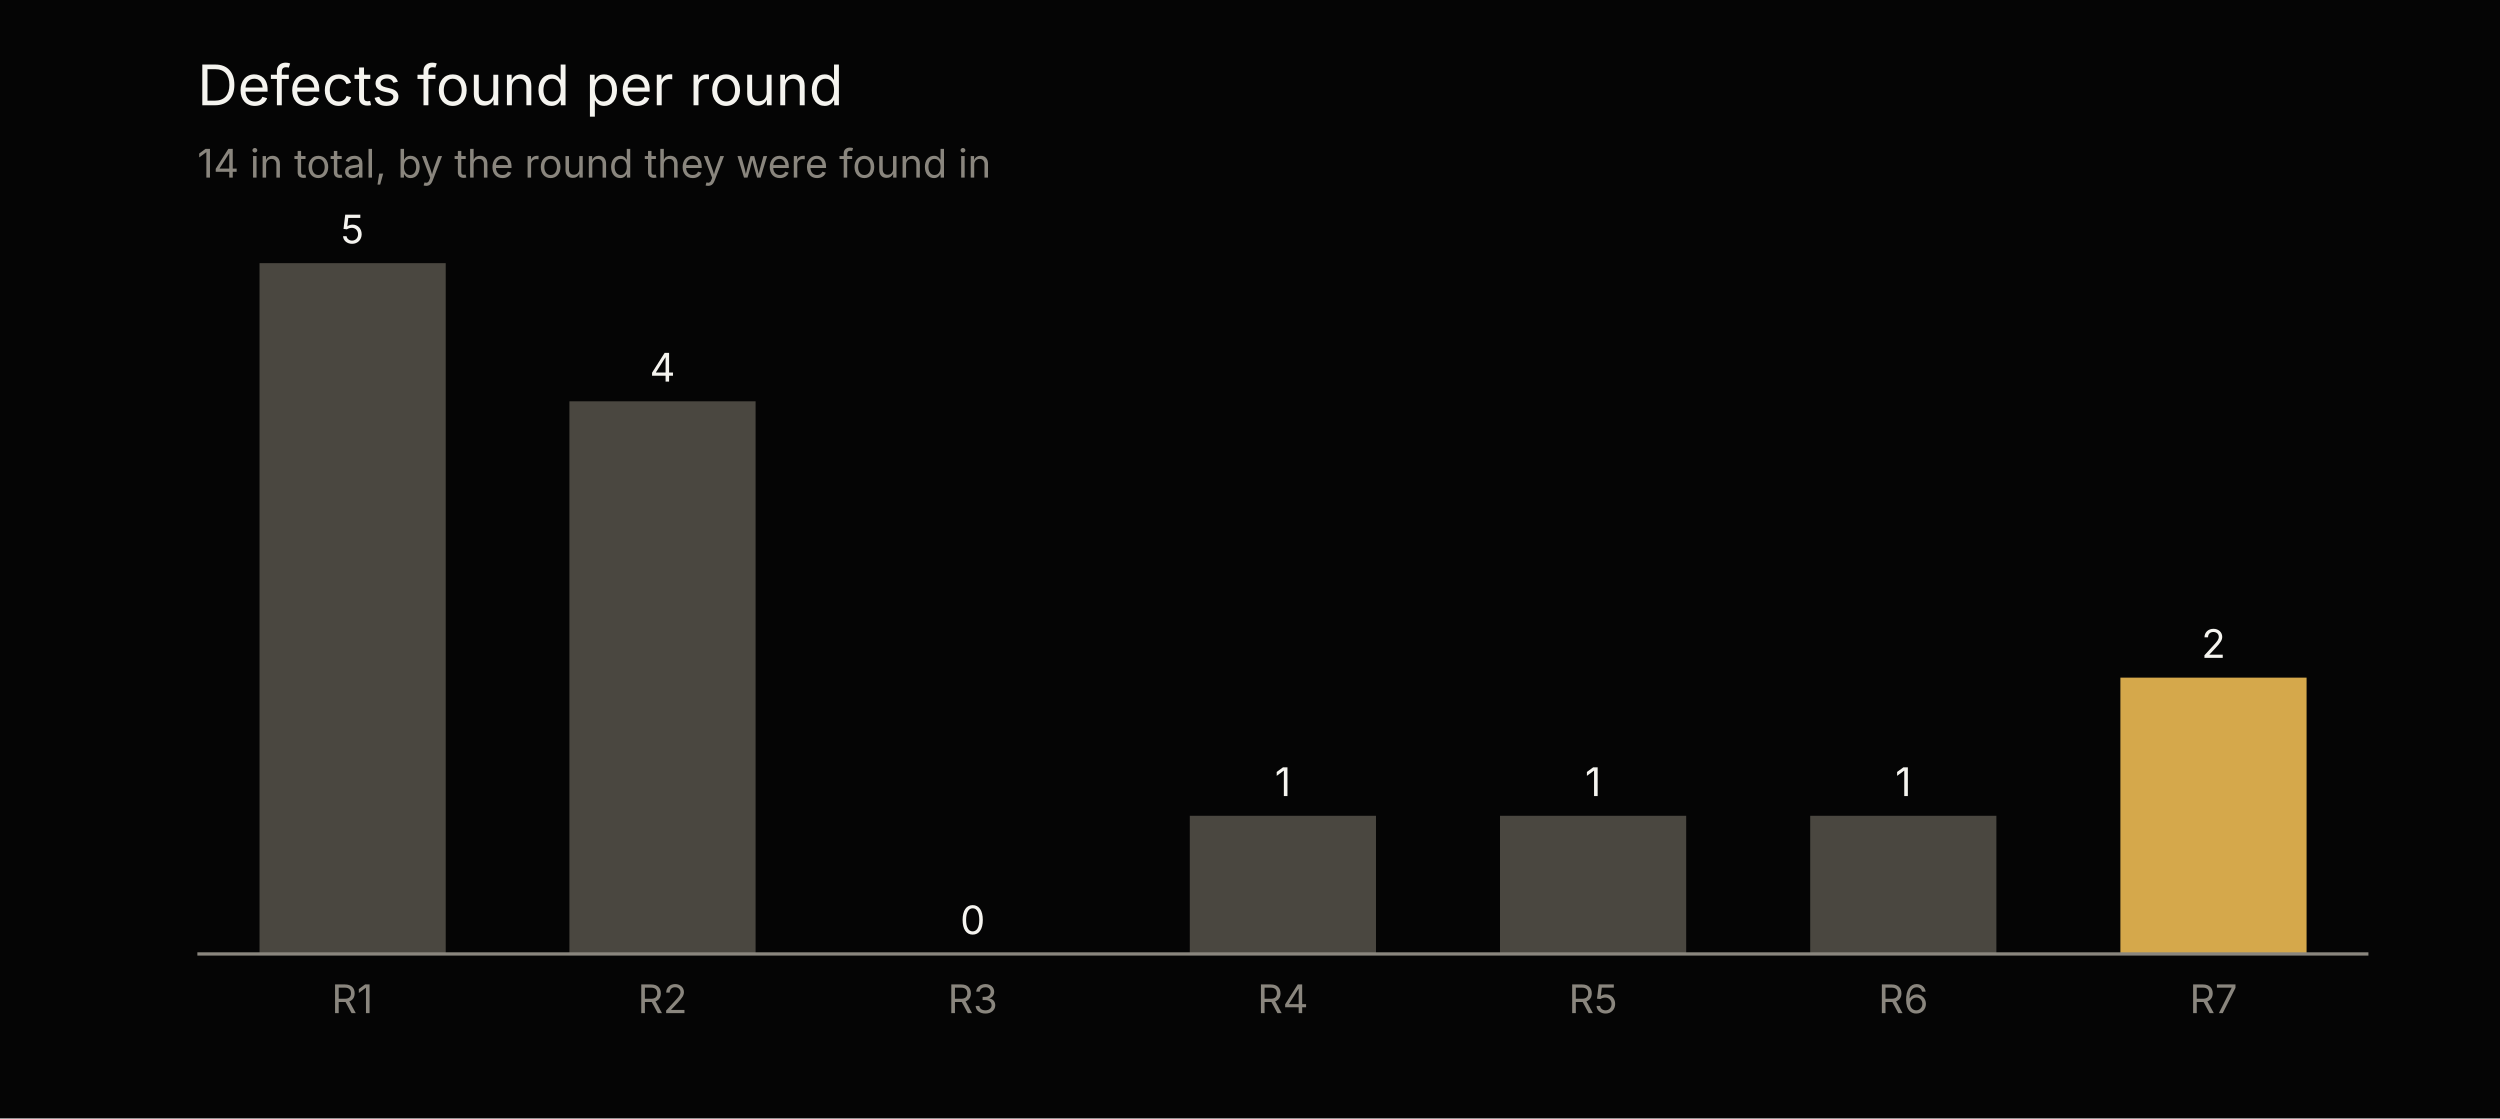
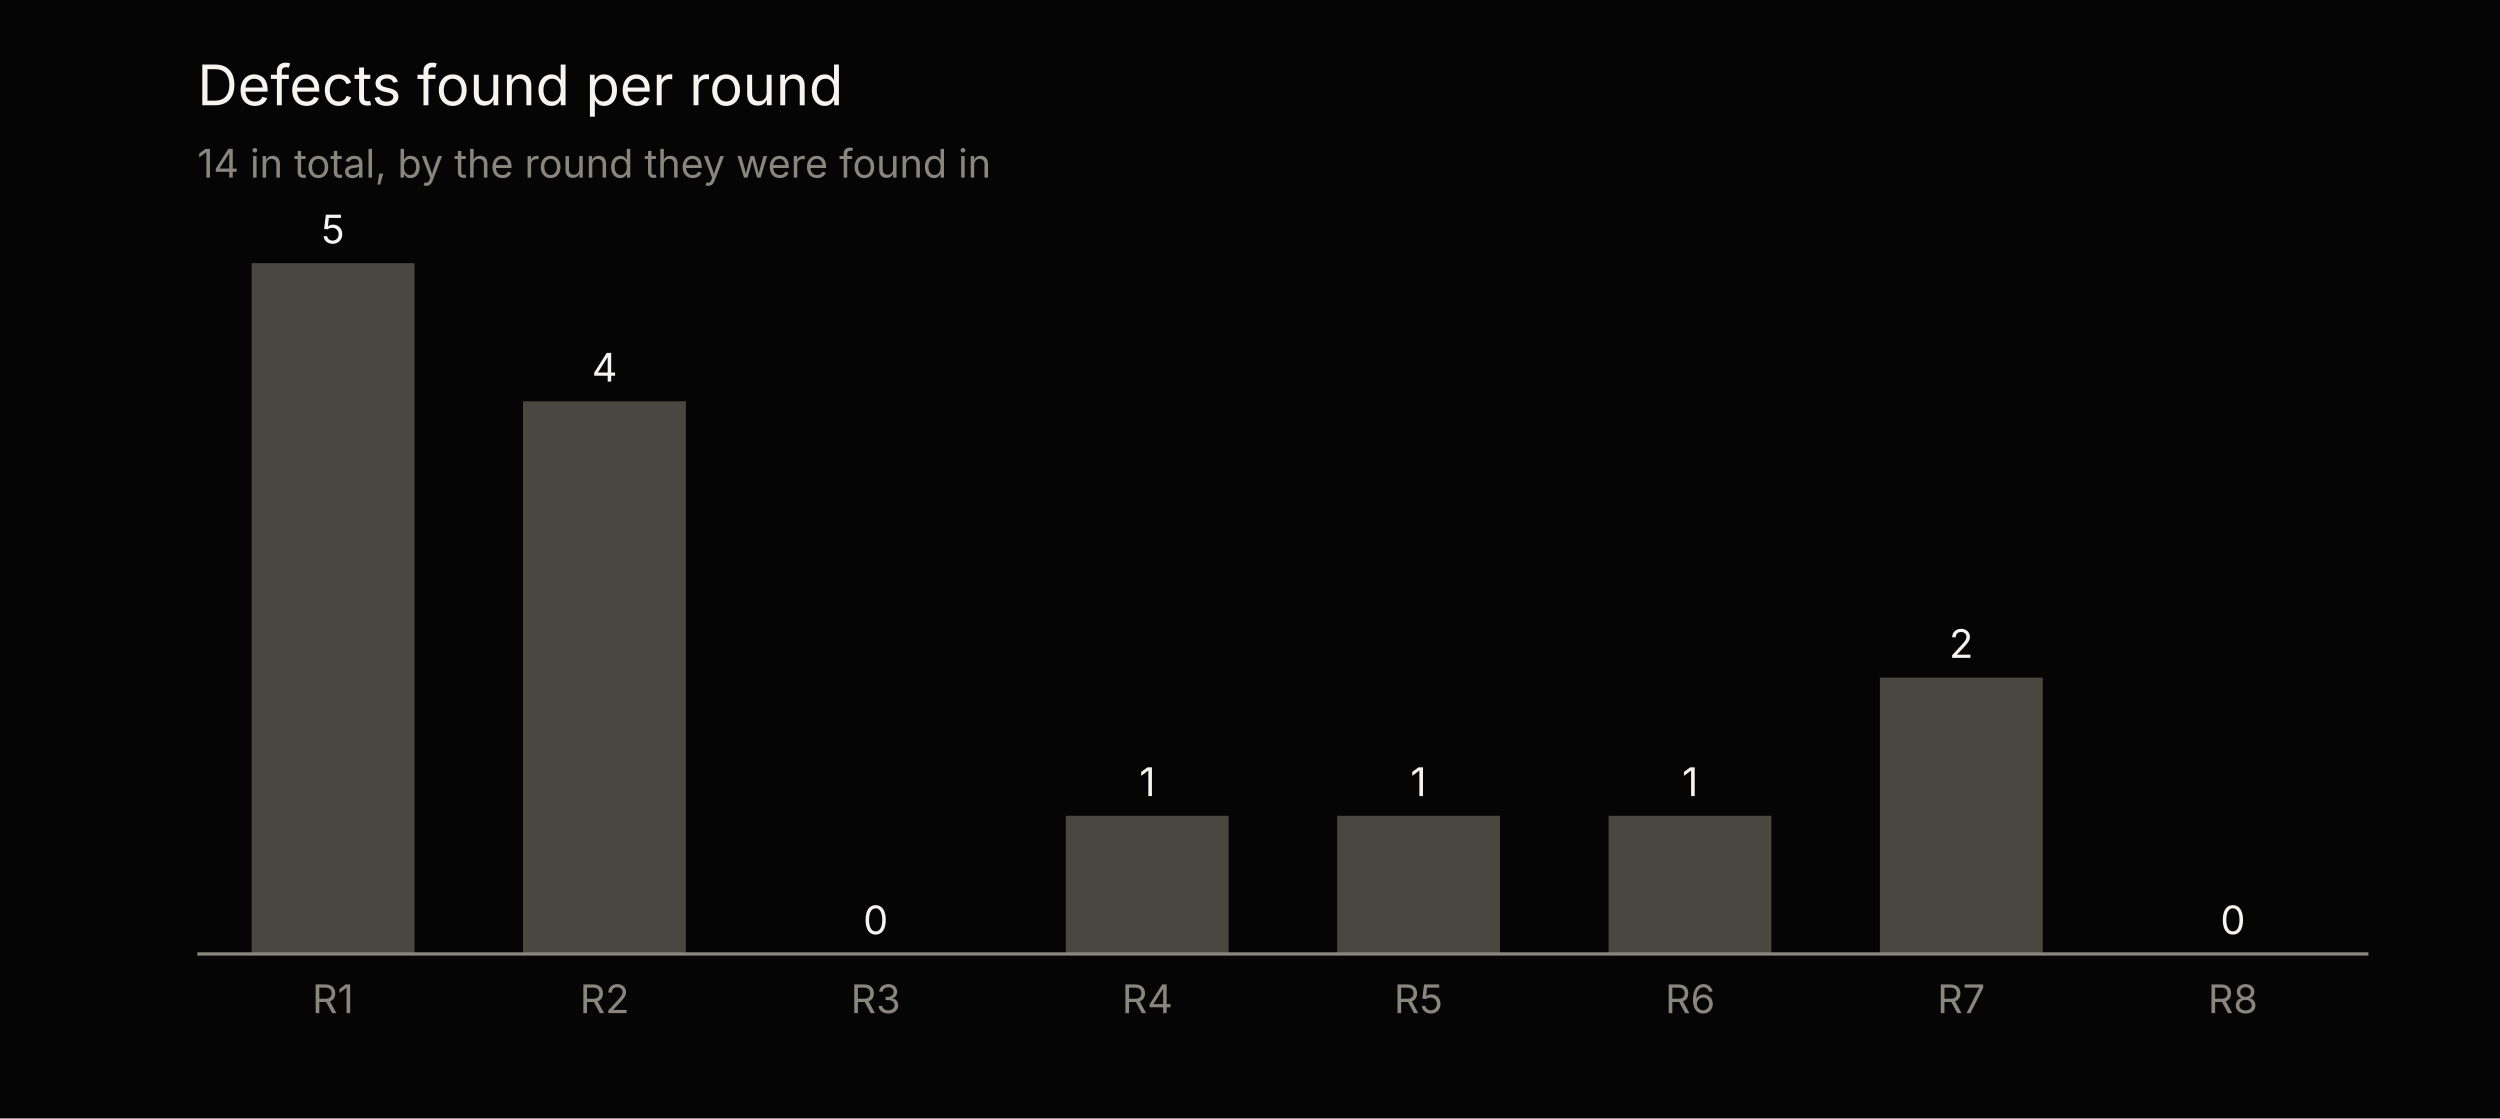
<svg xmlns="http://www.w3.org/2000/svg" viewBox="0 0 760 340" font-family="Inter, Arial, sans-serif" font-size="12">
  <rect width="760" height="340" fill="#050505" />
  <text x="60" y="32" font-size="17" fill="#f5f4ef">Defects found per round</text>
  <text x="60" y="54" fill="#8a867e">14 in total, by the round they were found in</text>
-   <rect x="78.9" y="80.0" width="56.6" height="210.0" fill="#4a4740" />
-   <text x="107.1" y="74.0" text-anchor="middle" fill="#f5f4ef">5</text>
-   <text x="107.1" y="308" text-anchor="middle" fill="#8a867e">R1</text>
-   <rect x="173.1" y="122.0" width="56.6" height="168.0" fill="#4a4740" />
-   <text x="201.4" y="116.0" text-anchor="middle" fill="#f5f4ef">4</text>
-   <text x="201.4" y="308" text-anchor="middle" fill="#8a867e">R2</text>
-   <rect x="267.4" y="290.0" width="56.6" height="0.0" fill="#4a4740" />
-   <text x="295.7" y="284.0" text-anchor="middle" fill="#f5f4ef">0</text>
-   <text x="295.7" y="308" text-anchor="middle" fill="#8a867e">R3</text>
-   <rect x="361.7" y="248.0" width="56.6" height="42.0" fill="#4a4740" />
-   <text x="390.0" y="242.0" text-anchor="middle" fill="#f5f4ef">1</text>
-   <text x="390.0" y="308" text-anchor="middle" fill="#8a867e">R4</text>
-   <rect x="456.0" y="248.0" width="56.6" height="42.0" fill="#4a4740" />
-   <text x="484.3" y="242.0" text-anchor="middle" fill="#f5f4ef">1</text>
-   <text x="484.3" y="308" text-anchor="middle" fill="#8a867e">R5</text>
-   <rect x="550.3" y="248.0" width="56.6" height="42.0" fill="#4a4740" />
-   <text x="578.6" y="242.0" text-anchor="middle" fill="#f5f4ef">1</text>
-   <text x="578.6" y="308" text-anchor="middle" fill="#8a867e">R6</text>
-   <rect x="644.6" y="206.0" width="56.6" height="84.0" fill="#d5a84b" />
-   <text x="672.9" y="200.0" text-anchor="middle" fill="#f5f4ef">2</text>
-   <text x="672.9" y="308" text-anchor="middle" fill="#8a867e">R7</text>
+   <rect x="76.5" y="80.0" width="49.5" height="210.0" fill="#4a4740" />
+   <text x="101.2" y="74.0" text-anchor="middle" fill="#f5f4ef">5</text>
+   <text x="101.2" y="308" text-anchor="middle" fill="#8a867e">R1</text>
+   <rect x="159.0" y="122.0" width="49.5" height="168.0" fill="#4a4740" />
+   <text x="183.8" y="116.0" text-anchor="middle" fill="#f5f4ef">4</text>
+   <text x="183.8" y="308" text-anchor="middle" fill="#8a867e">R2</text>
+   <rect x="241.5" y="290.0" width="49.5" height="0.0" fill="#4a4740" />
+   <text x="266.2" y="284.0" text-anchor="middle" fill="#f5f4ef">0</text>
+   <text x="266.2" y="308" text-anchor="middle" fill="#8a867e">R3</text>
+   <rect x="324.0" y="248.0" width="49.5" height="42.0" fill="#4a4740" />
+   <text x="348.8" y="242.0" text-anchor="middle" fill="#f5f4ef">1</text>
+   <text x="348.8" y="308" text-anchor="middle" fill="#8a867e">R4</text>
+   <rect x="406.5" y="248.0" width="49.5" height="42.0" fill="#4a4740" />
+   <text x="431.2" y="242.0" text-anchor="middle" fill="#f5f4ef">1</text>
+   <text x="431.2" y="308" text-anchor="middle" fill="#8a867e">R5</text>
+   <rect x="489.0" y="248.0" width="49.5" height="42.0" fill="#4a4740" />
+   <text x="513.8" y="242.0" text-anchor="middle" fill="#f5f4ef">1</text>
+   <text x="513.8" y="308" text-anchor="middle" fill="#8a867e">R6</text>
+   <rect x="571.5" y="206.0" width="49.5" height="84.0" fill="#4a4740" />
+   <text x="596.2" y="200.0" text-anchor="middle" fill="#f5f4ef">2</text>
+   <text x="596.2" y="308" text-anchor="middle" fill="#8a867e">R7</text>
+   <rect x="654.0" y="290.0" width="49.5" height="0.0" fill="#d5a84b" />
+   <text x="678.8" y="284.0" text-anchor="middle" fill="#f5f4ef">0</text>
+   <text x="678.8" y="308" text-anchor="middle" fill="#8a867e">R8</text>
  <line x1="60" x2="720" y1="290" y2="290" stroke="#8a867e" />
</svg>
